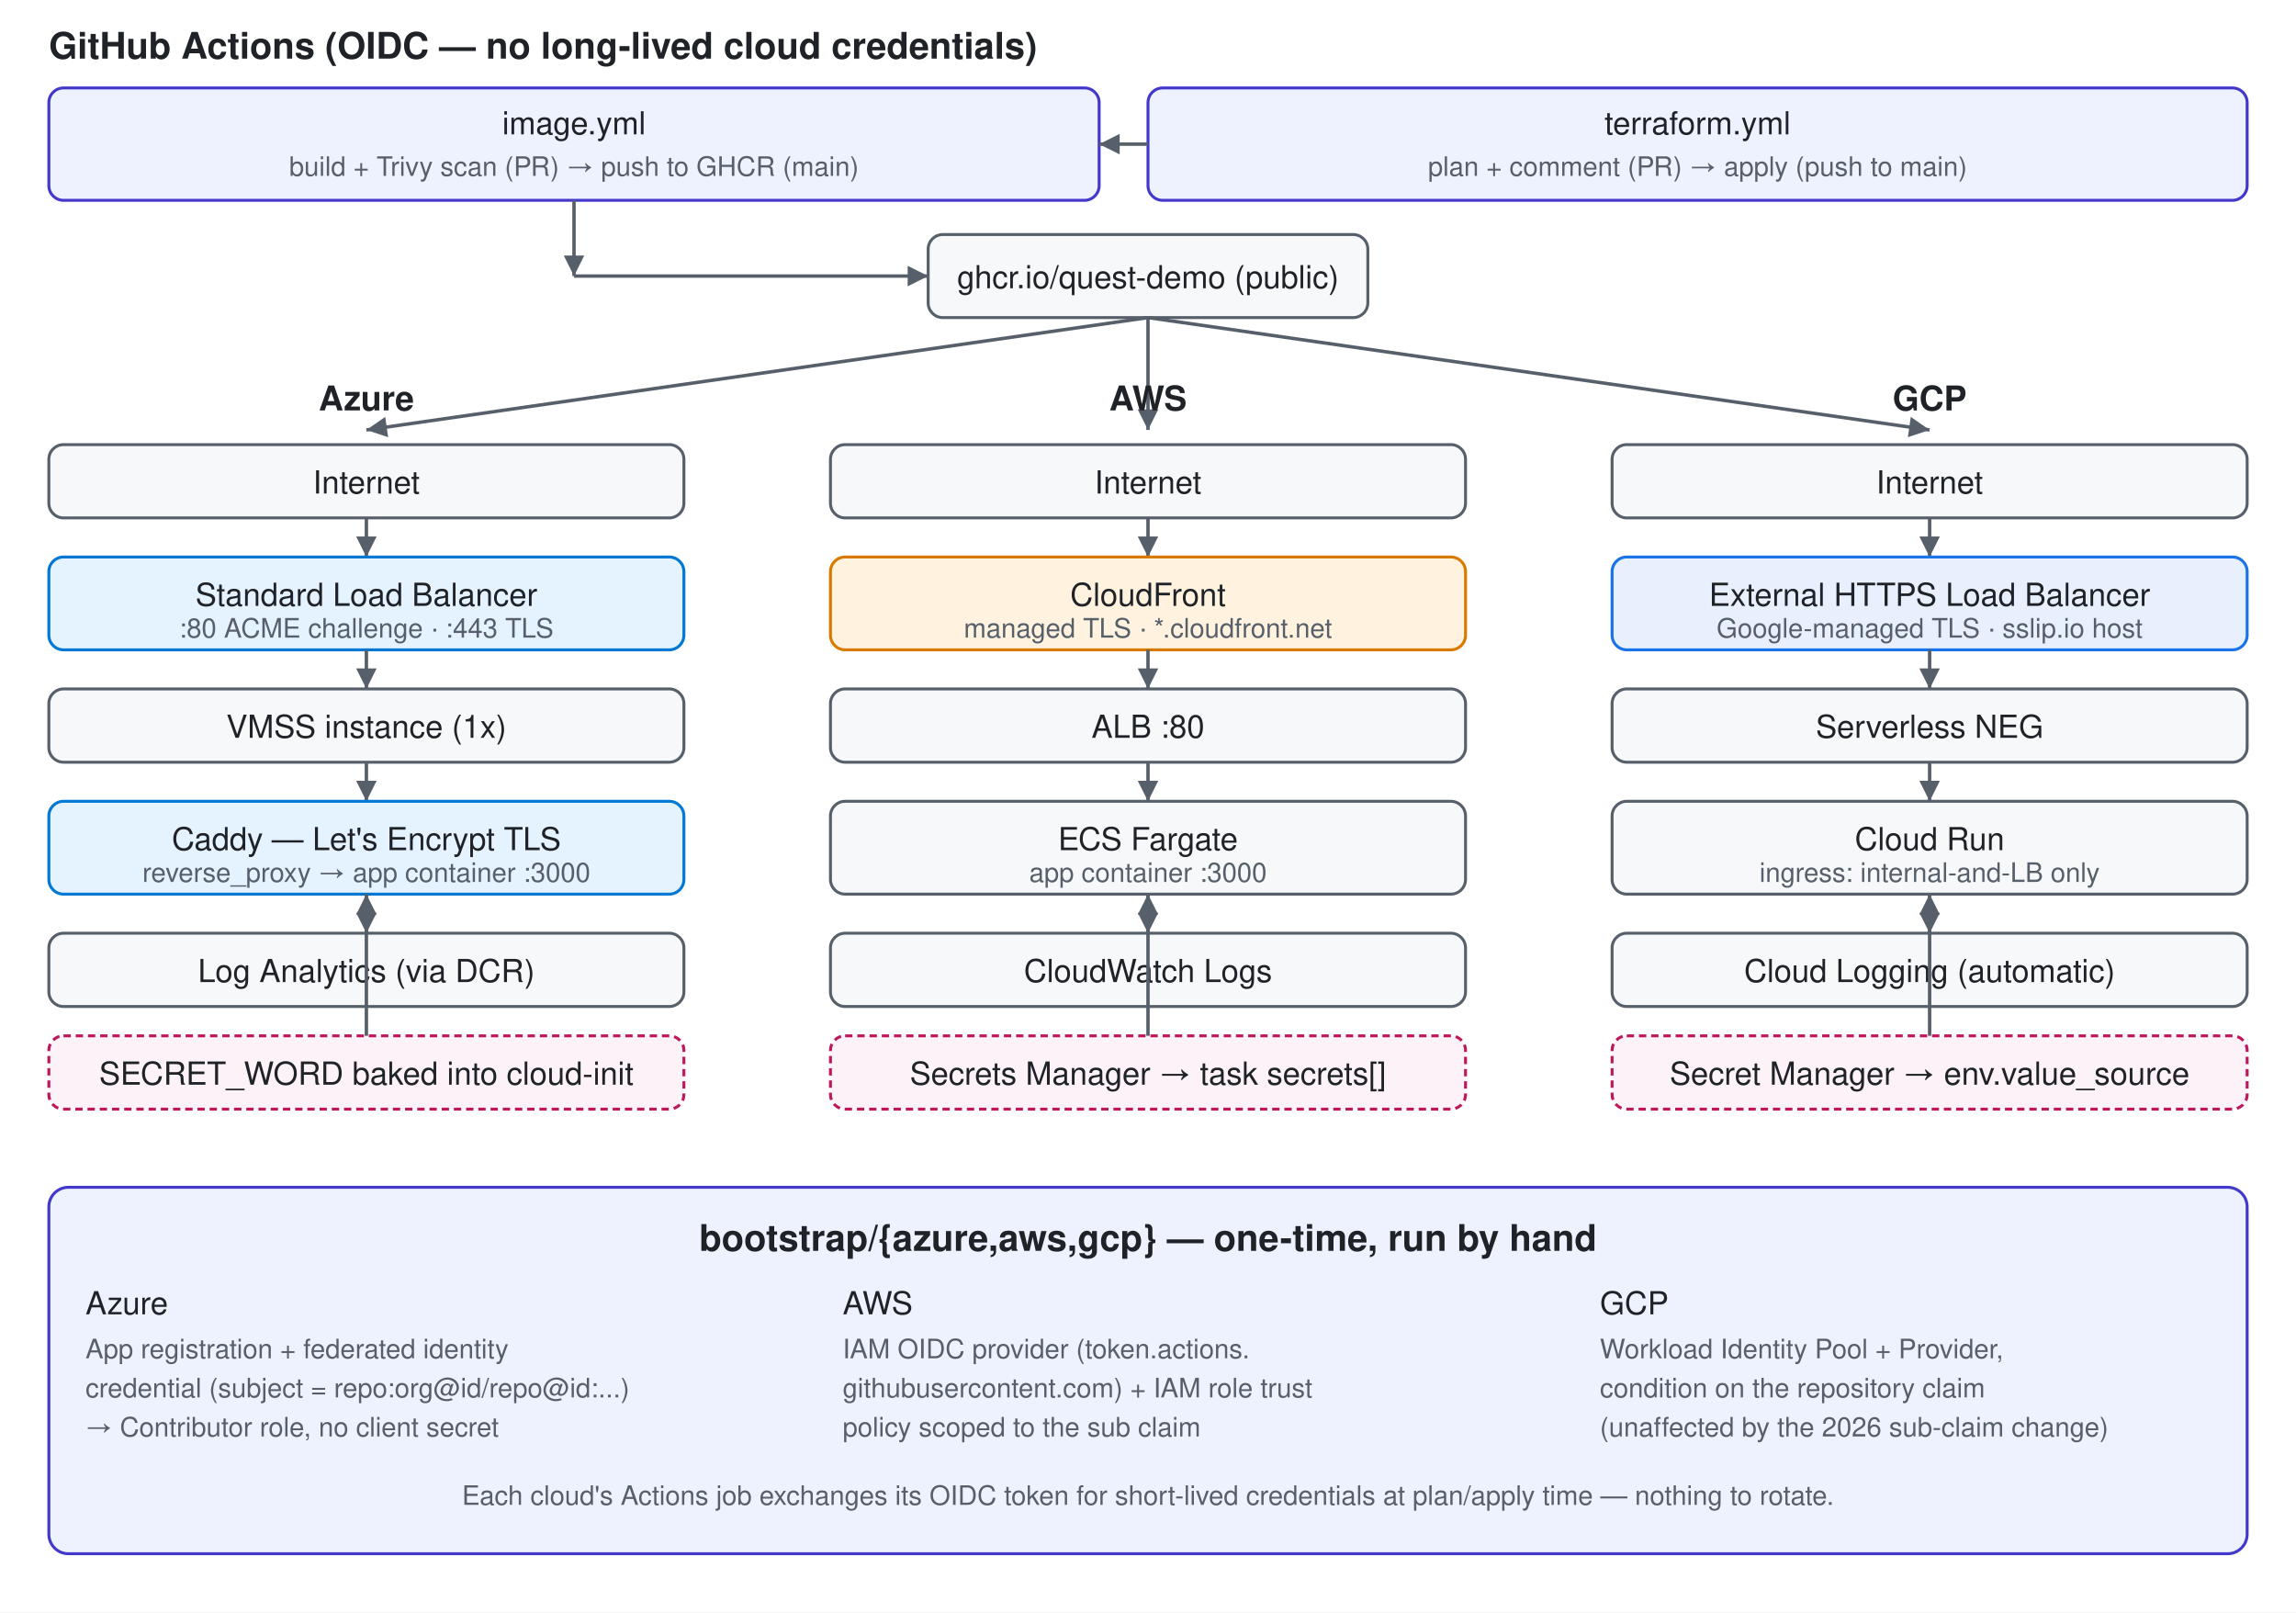
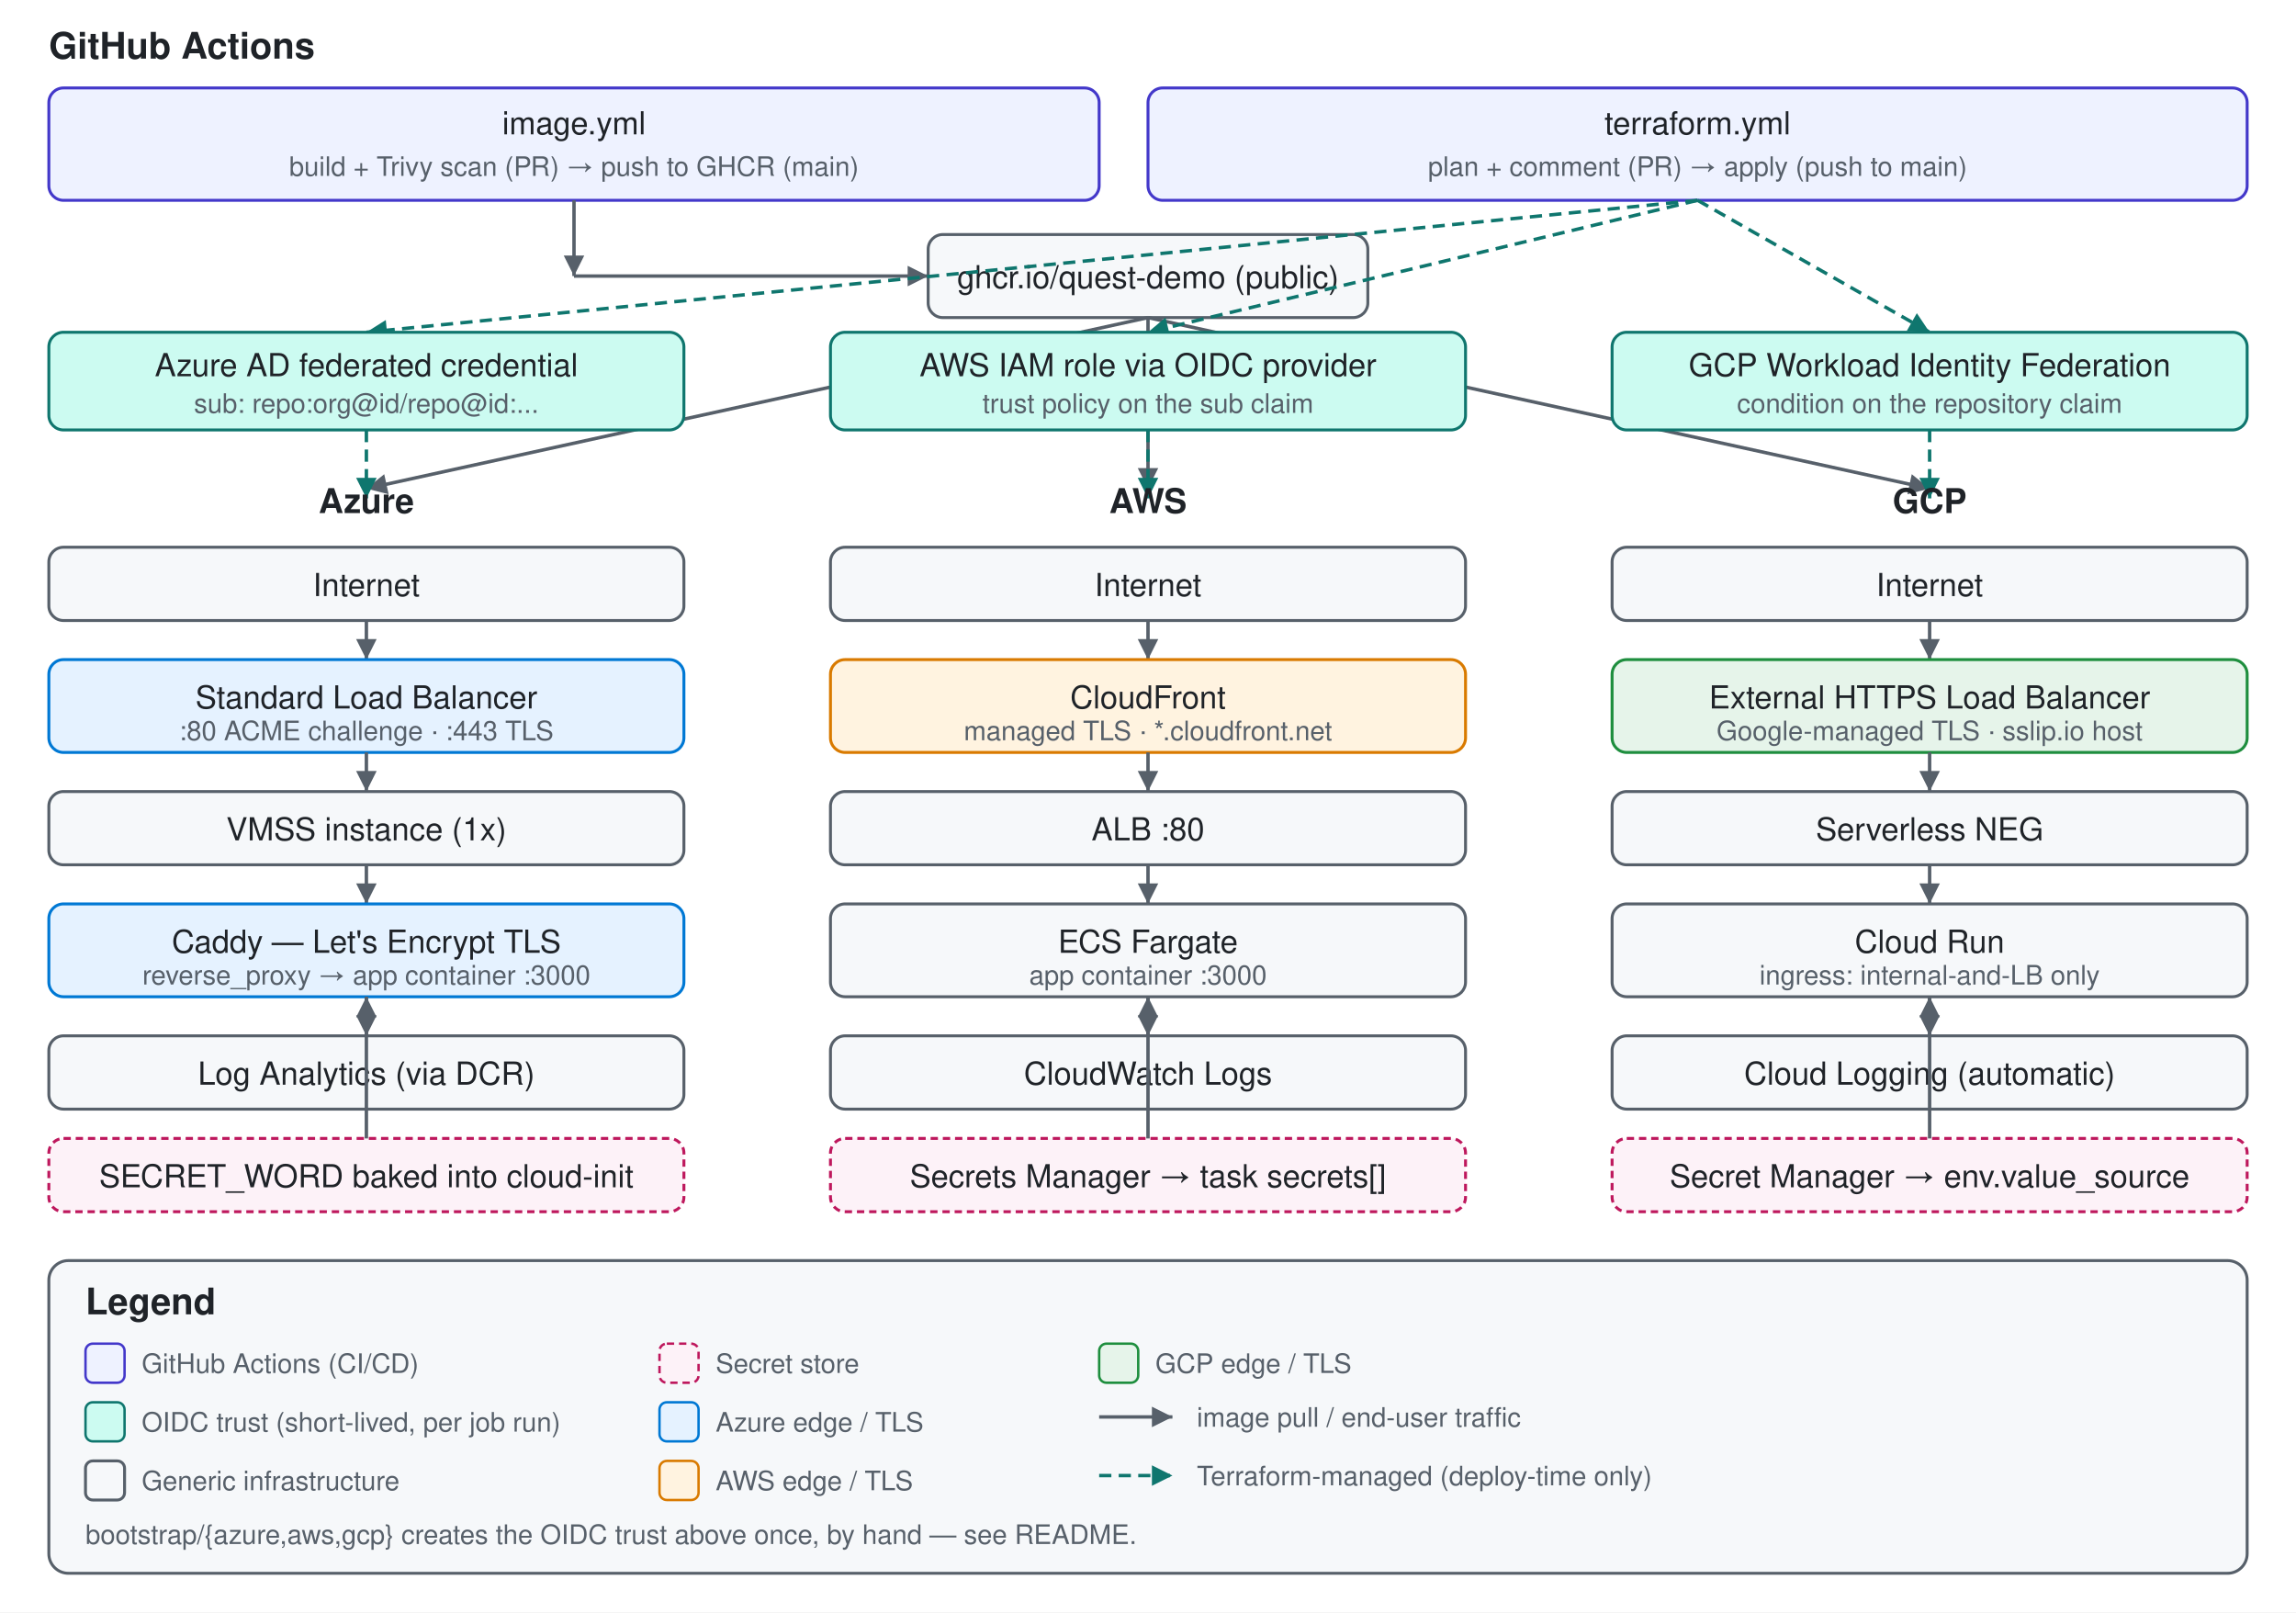
<svg xmlns="http://www.w3.org/2000/svg" viewBox="0 0 940 660" font-family="-apple-system,Segoe UI,Helvetica,Arial,sans-serif">
  <style>
    .bg { fill: #ffffff; }
    .box { fill: #f6f8fa; stroke: #57606a; stroke-width: 1.2; }
    .ci { fill: #eef2ff; stroke: #4338ca; }
+     .oidc { fill: #ccfbf1; stroke: #0f766e; }
    .edge-azure { fill: #e5f2ff; stroke: #0078d4; }
    .edge-aws { fill: #fff3e0; stroke: #d97a00; }
-     .edge-gcp { fill: #e8f0fe; stroke: #1a73e8; }
+     .edge-gcp { fill: #e6f4ea; stroke: #1e8e3e; }
    .secret { fill: #fdf2f8; stroke: #be185d; stroke-dasharray: 3,2; }
    .label { fill: #1f2328; font-size: 13px; }
    .title { fill: #1f2328; font-size: 15px; font-weight: 600; }
    .cloud-title { fill: #1f2328; font-size: 14px; font-weight: 700; }
    .small { fill: #57606a; font-size: 11px; }
    .arrow { stroke: #57606a; stroke-width: 1.4; fill: none; marker-end: url(#arrowhead); }
+     .arrow-dashed { stroke: #0f766e; stroke-width: 1.4; stroke-dasharray: 5,3; fill: none; marker-end: url(#arrowhead-teal); }
    @media (prefers-color-scheme: dark) {
      .bg { fill: #0d1117; }
      .box { fill: #161b22; stroke: #8b949e; }
      .ci { fill: #1a1f3d; stroke: #818cf8; }
+       .oidc { fill: #0f2e2b; stroke: #2dd4bf; }
      .edge-azure { fill: #0a2a44; stroke: #4db8ff; }
      .edge-aws { fill: #3d2a00; stroke: #ffb84d; }
-       .edge-gcp { fill: #0d2a52; stroke: #669df6; }
+       .edge-gcp { fill: #0d3320; stroke: #4ade80; }
      .secret { fill: #3d1530; stroke: #f472b6; }
      .label, .title, .cloud-title { fill: #e6edf3; }
      .small { fill: #9198a1; }
      .arrow { stroke: #8b949e; }
+       .arrow-dashed { stroke: #2dd4bf; }
    }
  </style>
  <defs>
    <marker id="arrowhead" markerWidth="8" markerHeight="8" refX="6" refY="3" orient="auto">
      <path d="M0,0 L6,3 L0,6 Z" fill="#57606a" />
    </marker>
+     <marker id="arrowhead-teal" markerWidth="8" markerHeight="8" refX="6" refY="3" orient="auto">
+       <path d="M0,0 L6,3 L0,6 Z" fill="#0f766e" />
+     </marker>
  </defs>
  <rect class="bg" x="0" y="0" width="940" height="660" />
-   <text x="20" y="24" class="title">GitHub Actions (OIDC — no long-lived cloud credentials)</text>
+   <text x="20" y="24" class="title">GitHub Actions</text>
  <rect class="box ci" x="20" y="36" width="430" height="46" rx="6" />
  <text x="235" y="55" text-anchor="middle" class="label">image.yml</text>
  <text x="235" y="72" text-anchor="middle" class="small">build + Trivy scan (PR) → push to GHCR (main)</text>
  <rect class="box ci" x="470" y="36" width="450" height="46" rx="6" />
  <text x="695" y="55" text-anchor="middle" class="label">terraform.yml</text>
  <text x="695" y="72" text-anchor="middle" class="small">plan + comment (PR) → apply (push to main)</text>
-   <line class="arrow" x1="470" y1="59" x2="450" y2="59" />
  <rect class="box" x="380" y="96" width="180" height="34" rx="6" />
  <text x="470" y="118" text-anchor="middle" class="label">ghcr.io/quest-demo (public)</text>
  <line class="arrow" x1="235" y1="82" x2="235" y2="113" />
  <line class="arrow" x1="235" y1="113" x2="380" y2="113" />
-   <line class="arrow" x1="470" y1="130" x2="150" y2="176" />
-   <line class="arrow" x1="470" y1="130" x2="470" y2="176" />
-   <line class="arrow" x1="470" y1="130" x2="790" y2="176" />
-   <text x="150" y="168" text-anchor="middle" class="cloud-title">Azure</text>
-   <text x="470" y="168" text-anchor="middle" class="cloud-title">AWS</text>
-   <text x="790" y="168" text-anchor="middle" class="cloud-title">GCP</text>
-   <rect class="box" x="20" y="182" width="260" height="30" rx="6" />
-   <text x="150" y="202" text-anchor="middle" class="label">Internet</text>
-   <line class="arrow" x1="150" y1="212" x2="150" y2="228" />
-   <rect class="box edge-azure" x="20" y="228" width="260" height="38" rx="6" />
-   <text x="150" y="248" text-anchor="middle" class="label">Standard Load Balancer</text>
-   <text x="150" y="261" text-anchor="middle" class="small">:80 ACME challenge · :443 TLS</text>
-   <line class="arrow" x1="150" y1="266" x2="150" y2="282" />
-   <rect class="box" x="20" y="282" width="260" height="30" rx="6" />
-   <text x="150" y="302" text-anchor="middle" class="label">VMSS instance (1x)</text>
-   <line class="arrow" x1="150" y1="312" x2="150" y2="328" />
-   <rect class="box edge-azure" x="20" y="328" width="260" height="38" rx="6" />
-   <text x="150" y="348" text-anchor="middle" class="label">Caddy — Let's Encrypt TLS</text>
-   <text x="150" y="361" text-anchor="middle" class="small">reverse_proxy → app container :3000</text>
-   <line class="arrow" x1="150" y1="366" x2="150" y2="382" />
-   <rect class="box" x="20" y="382" width="260" height="30" rx="6" />
-   <text x="150" y="402" text-anchor="middle" class="label">Log Analytics (via DCR)</text>
-   <rect class="box secret" x="20" y="424" width="260" height="30" rx="6" />
-   <text x="150" y="444" text-anchor="middle" class="label">SECRET_WORD baked into cloud-init</text>
-   <line class="arrow" x1="150" y1="424" x2="150" y2="366" />
-   <rect class="box" x="340" y="182" width="260" height="30" rx="6" />
-   <text x="470" y="202" text-anchor="middle" class="label">Internet</text>
-   <line class="arrow" x1="470" y1="212" x2="470" y2="228" />
-   <rect class="box edge-aws" x="340" y="228" width="260" height="38" rx="6" />
-   <text x="470" y="248" text-anchor="middle" class="label">CloudFront</text>
-   <text x="470" y="261" text-anchor="middle" class="small">managed TLS · *.cloudfront.net</text>
-   <line class="arrow" x1="470" y1="266" x2="470" y2="282" />
-   <rect class="box" x="340" y="282" width="260" height="30" rx="6" />
-   <text x="470" y="302" text-anchor="middle" class="label">ALB :80</text>
-   <line class="arrow" x1="470" y1="312" x2="470" y2="328" />
-   <rect class="box" x="340" y="328" width="260" height="38" rx="6" />
-   <text x="470" y="348" text-anchor="middle" class="label">ECS Fargate</text>
-   <text x="470" y="361" text-anchor="middle" class="small">app container :3000</text>
-   <line class="arrow" x1="470" y1="366" x2="470" y2="382" />
-   <rect class="box" x="340" y="382" width="260" height="30" rx="6" />
-   <text x="470" y="402" text-anchor="middle" class="label">CloudWatch Logs</text>
-   <rect class="box secret" x="340" y="424" width="260" height="30" rx="6" />
-   <text x="470" y="444" text-anchor="middle" class="label">Secrets Manager → task secrets[]</text>
-   <line class="arrow" x1="470" y1="424" x2="470" y2="366" />
-   <rect class="box" x="660" y="182" width="260" height="30" rx="6" />
-   <text x="790" y="202" text-anchor="middle" class="label">Internet</text>
-   <line class="arrow" x1="790" y1="212" x2="790" y2="228" />
-   <rect class="box edge-gcp" x="660" y="228" width="260" height="38" rx="6" />
-   <text x="790" y="248" text-anchor="middle" class="label">External HTTPS Load Balancer</text>
-   <text x="790" y="261" text-anchor="middle" class="small">Google-managed TLS · sslip.io host</text>
-   <line class="arrow" x1="790" y1="266" x2="790" y2="282" />
-   <rect class="box" x="660" y="282" width="260" height="30" rx="6" />
-   <text x="790" y="302" text-anchor="middle" class="label">Serverless NEG</text>
-   <line class="arrow" x1="790" y1="312" x2="790" y2="328" />
-   <rect class="box" x="660" y="328" width="260" height="38" rx="6" />
-   <text x="790" y="348" text-anchor="middle" class="label">Cloud Run</text>
-   <text x="790" y="361" text-anchor="middle" class="small">ingress: internal-and-LB only</text>
-   <line class="arrow" x1="790" y1="366" x2="790" y2="382" />
-   <rect class="box" x="660" y="382" width="260" height="30" rx="6" />
-   <text x="790" y="402" text-anchor="middle" class="label">Cloud Logging (automatic)</text>
-   <rect class="box secret" x="660" y="424" width="260" height="30" rx="6" />
-   <text x="790" y="444" text-anchor="middle" class="label">Secret Manager → env.value_source</text>
-   <line class="arrow" x1="790" y1="424" x2="790" y2="366" />
-   <rect class="box ci" x="20" y="486" width="900" height="150" rx="8" />
-   <text x="470" y="512" text-anchor="middle" class="title">bootstrap/{azure,aws,gcp} — one-time, run by hand</text>
-   <text x="35" y="538" class="label">Azure</text>
-   <text x="35" y="556" class="small">App registration + federated identity</text>
-   <text x="35" y="572" class="small">credential (subject = repo:org@id/repo@id:...)</text>
-   <text x="35" y="588" class="small">→ Contributor role, no client secret</text>
-   <text x="345" y="538" class="label">AWS</text>
-   <text x="345" y="556" class="small">IAM OIDC provider (token.actions.</text>
-   <text x="345" y="572" class="small">githubusercontent.com) + IAM role trust</text>
-   <text x="345" y="588" class="small">policy scoped to the sub claim</text>
-   <text x="655" y="538" class="label">GCP</text>
-   <text x="655" y="556" class="small">Workload Identity Pool + Provider,</text>
-   <text x="655" y="572" class="small">condition on the repository claim</text>
-   <text x="655" y="588" class="small">(unaffected by the 2026 sub-claim change)</text>
-   <text x="470" y="616" text-anchor="middle" class="small">Each cloud's Actions job exchanges its OIDC token for short-lived credentials at plan/apply time — nothing to rotate.</text>
+   <line class="arrow" x1="470" y1="130" x2="150" y2="200" />
+   <line class="arrow" x1="470" y1="130" x2="470" y2="200" />
+   <line class="arrow" x1="470" y1="130" x2="790" y2="200" />
+   <line class="arrow-dashed" x1="695" y1="82" x2="150" y2="136" />
+   <line class="arrow-dashed" x1="695" y1="82" x2="470" y2="136" />
+   <line class="arrow-dashed" x1="695" y1="82" x2="790" y2="136" />
+   <rect class="box oidc" x="20" y="136" width="260" height="40" rx="6" />
+   <text x="150" y="154" text-anchor="middle" class="label">Azure AD federated credential</text>
+   <text x="150" y="169" text-anchor="middle" class="small">sub: repo:org@id/repo@id:...</text>
+   <rect class="box oidc" x="340" y="136" width="260" height="40" rx="6" />
+   <text x="470" y="154" text-anchor="middle" class="label">AWS IAM role via OIDC provider</text>
+   <text x="470" y="169" text-anchor="middle" class="small">trust policy on the sub claim</text>
+   <rect class="box oidc" x="660" y="136" width="260" height="40" rx="6" />
+   <text x="790" y="154" text-anchor="middle" class="label">GCP Workload Identity Federation</text>
+   <text x="790" y="169" text-anchor="middle" class="small">condition on the repository claim</text>
+   <line class="arrow-dashed" x1="150" y1="176" x2="150" y2="204" />
+   <line class="arrow-dashed" x1="470" y1="176" x2="470" y2="204" />
+   <line class="arrow-dashed" x1="790" y1="176" x2="790" y2="204" />
+   <text x="150" y="210" text-anchor="middle" class="cloud-title">Azure</text>
+   <text x="470" y="210" text-anchor="middle" class="cloud-title">AWS</text>
+   <text x="790" y="210" text-anchor="middle" class="cloud-title">GCP</text>
+   <rect class="box" x="20" y="224" width="260" height="30" rx="6" />
+   <text x="150" y="244" text-anchor="middle" class="label">Internet</text>
+   <line class="arrow" x1="150" y1="254" x2="150" y2="270" />
+   <rect class="box edge-azure" x="20" y="270" width="260" height="38" rx="6" />
+   <text x="150" y="290" text-anchor="middle" class="label">Standard Load Balancer</text>
+   <text x="150" y="303" text-anchor="middle" class="small">:80 ACME challenge · :443 TLS</text>
+   <line class="arrow" x1="150" y1="308" x2="150" y2="324" />
+   <rect class="box" x="20" y="324" width="260" height="30" rx="6" />
+   <text x="150" y="344" text-anchor="middle" class="label">VMSS instance (1x)</text>
+   <line class="arrow" x1="150" y1="354" x2="150" y2="370" />
+   <rect class="box edge-azure" x="20" y="370" width="260" height="38" rx="6" />
+   <text x="150" y="390" text-anchor="middle" class="label">Caddy — Let's Encrypt TLS</text>
+   <text x="150" y="403" text-anchor="middle" class="small">reverse_proxy → app container :3000</text>
+   <line class="arrow" x1="150" y1="408" x2="150" y2="424" />
+   <rect class="box" x="20" y="424" width="260" height="30" rx="6" />
+   <text x="150" y="444" text-anchor="middle" class="label">Log Analytics (via DCR)</text>
+   <rect class="box secret" x="20" y="466" width="260" height="30" rx="6" />
+   <text x="150" y="486" text-anchor="middle" class="label">SECRET_WORD baked into cloud-init</text>
+   <line class="arrow" x1="150" y1="466" x2="150" y2="408" />
+   <rect class="box" x="340" y="224" width="260" height="30" rx="6" />
+   <text x="470" y="244" text-anchor="middle" class="label">Internet</text>
+   <line class="arrow" x1="470" y1="254" x2="470" y2="270" />
+   <rect class="box edge-aws" x="340" y="270" width="260" height="38" rx="6" />
+   <text x="470" y="290" text-anchor="middle" class="label">CloudFront</text>
+   <text x="470" y="303" text-anchor="middle" class="small">managed TLS · *.cloudfront.net</text>
+   <line class="arrow" x1="470" y1="308" x2="470" y2="324" />
+   <rect class="box" x="340" y="324" width="260" height="30" rx="6" />
+   <text x="470" y="344" text-anchor="middle" class="label">ALB :80</text>
+   <line class="arrow" x1="470" y1="354" x2="470" y2="370" />
+   <rect class="box" x="340" y="370" width="260" height="38" rx="6" />
+   <text x="470" y="390" text-anchor="middle" class="label">ECS Fargate</text>
+   <text x="470" y="403" text-anchor="middle" class="small">app container :3000</text>
+   <line class="arrow" x1="470" y1="408" x2="470" y2="424" />
+   <rect class="box" x="340" y="424" width="260" height="30" rx="6" />
+   <text x="470" y="444" text-anchor="middle" class="label">CloudWatch Logs</text>
+   <rect class="box secret" x="340" y="466" width="260" height="30" rx="6" />
+   <text x="470" y="486" text-anchor="middle" class="label">Secrets Manager → task secrets[]</text>
+   <line class="arrow" x1="470" y1="466" x2="470" y2="408" />
+   <rect class="box" x="660" y="224" width="260" height="30" rx="6" />
+   <text x="790" y="244" text-anchor="middle" class="label">Internet</text>
+   <line class="arrow" x1="790" y1="254" x2="790" y2="270" />
+   <rect class="box edge-gcp" x="660" y="270" width="260" height="38" rx="6" />
+   <text x="790" y="290" text-anchor="middle" class="label">External HTTPS Load Balancer</text>
+   <text x="790" y="303" text-anchor="middle" class="small">Google-managed TLS · sslip.io host</text>
+   <line class="arrow" x1="790" y1="308" x2="790" y2="324" />
+   <rect class="box" x="660" y="324" width="260" height="30" rx="6" />
+   <text x="790" y="344" text-anchor="middle" class="label">Serverless NEG</text>
+   <line class="arrow" x1="790" y1="354" x2="790" y2="370" />
+   <rect class="box" x="660" y="370" width="260" height="38" rx="6" />
+   <text x="790" y="390" text-anchor="middle" class="label">Cloud Run</text>
+   <text x="790" y="403" text-anchor="middle" class="small">ingress: internal-and-LB only</text>
+   <line class="arrow" x1="790" y1="408" x2="790" y2="424" />
+   <rect class="box" x="660" y="424" width="260" height="30" rx="6" />
+   <text x="790" y="444" text-anchor="middle" class="label">Cloud Logging (automatic)</text>
+   <rect class="box secret" x="660" y="466" width="260" height="30" rx="6" />
+   <text x="790" y="486" text-anchor="middle" class="label">Secret Manager → env.value_source</text>
+   <line class="arrow" x1="790" y1="466" x2="790" y2="408" />
+   <rect class="box" x="20" y="516" width="900" height="128" rx="8" />
+   <text x="35" y="538" class="title">Legend</text>
+   <rect class="ci" x="35" y="550" width="16" height="16" rx="3" />
+   <text x="58" y="562" class="small">GitHub Actions (CI/CD)</text>
+   <rect class="oidc" x="35" y="574" width="16" height="16" rx="3" />
+   <text x="58" y="586" class="small">OIDC trust (short-lived, per job run)</text>
+   <rect class="box" x="35" y="598" width="16" height="16" rx="3" />
+   <text x="58" y="610" class="small">Generic infrastructure</text>
+   <rect class="secret" x="270" y="550" width="16" height="16" rx="3" />
+   <text x="293" y="562" class="small">Secret store</text>
+   <rect class="edge-azure" x="270" y="574" width="16" height="16" rx="3" />
+   <text x="293" y="586" class="small">Azure edge / TLS</text>
+   <rect class="edge-aws" x="270" y="598" width="16" height="16" rx="3" />
+   <text x="293" y="610" class="small">AWS edge / TLS</text>
+   <rect class="edge-gcp" x="450" y="550" width="16" height="16" rx="3" />
+   <text x="473" y="562" class="small">GCP edge / TLS</text>
+   <line class="arrow" x1="450" y1="580" x2="480" y2="580" />
+   <text x="490" y="584" class="small">image pull / end-user traffic</text>
+   <line class="arrow-dashed" x1="450" y1="604" x2="480" y2="604" />
+   <text x="490" y="608" class="small">Terraform-managed (deploy-time only)</text>
+   <text x="35" y="632" class="small">bootstrap/{azure,aws,gcp} creates the OIDC trust above once, by hand — see README.</text>
</svg>
